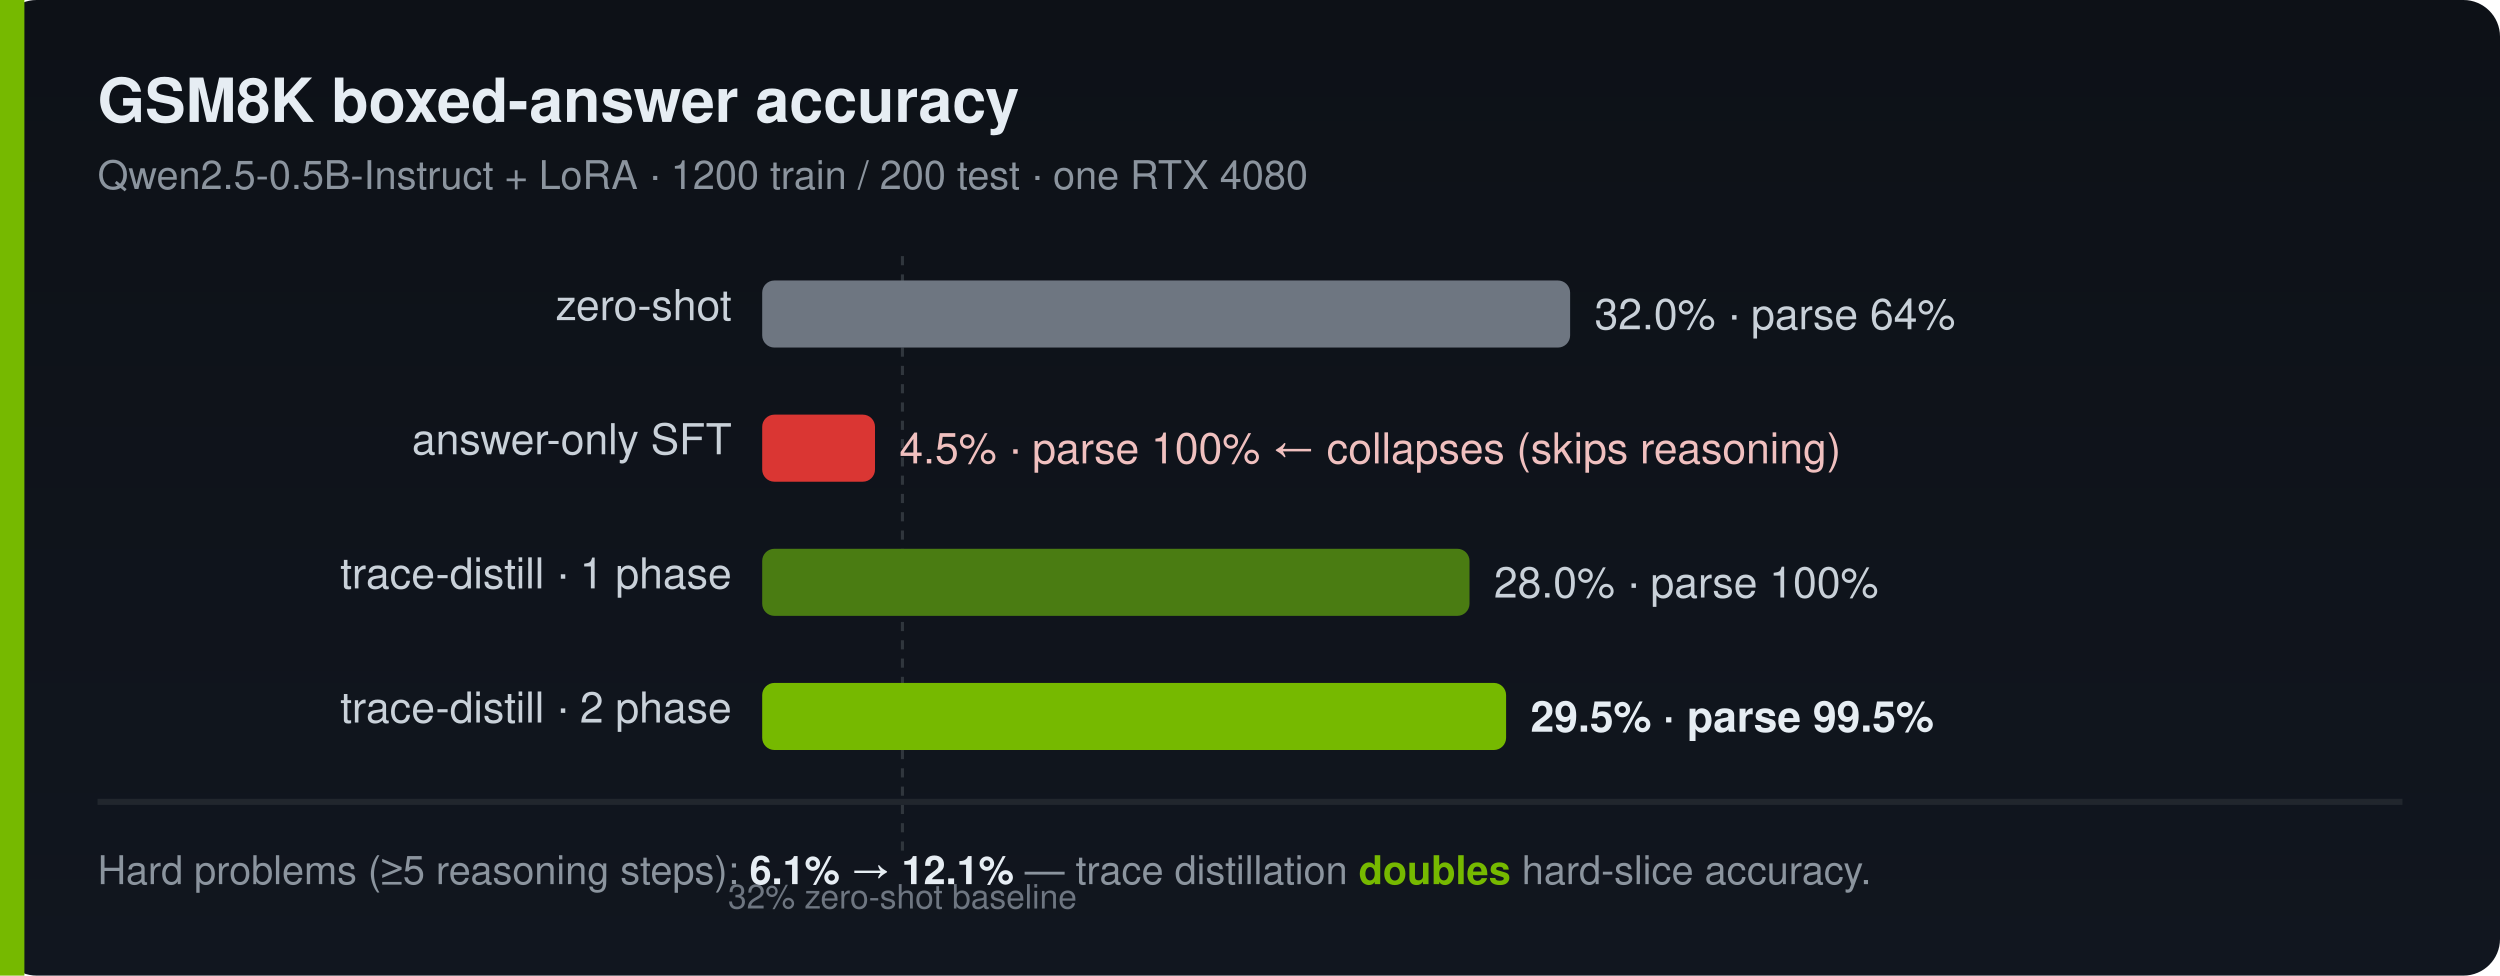
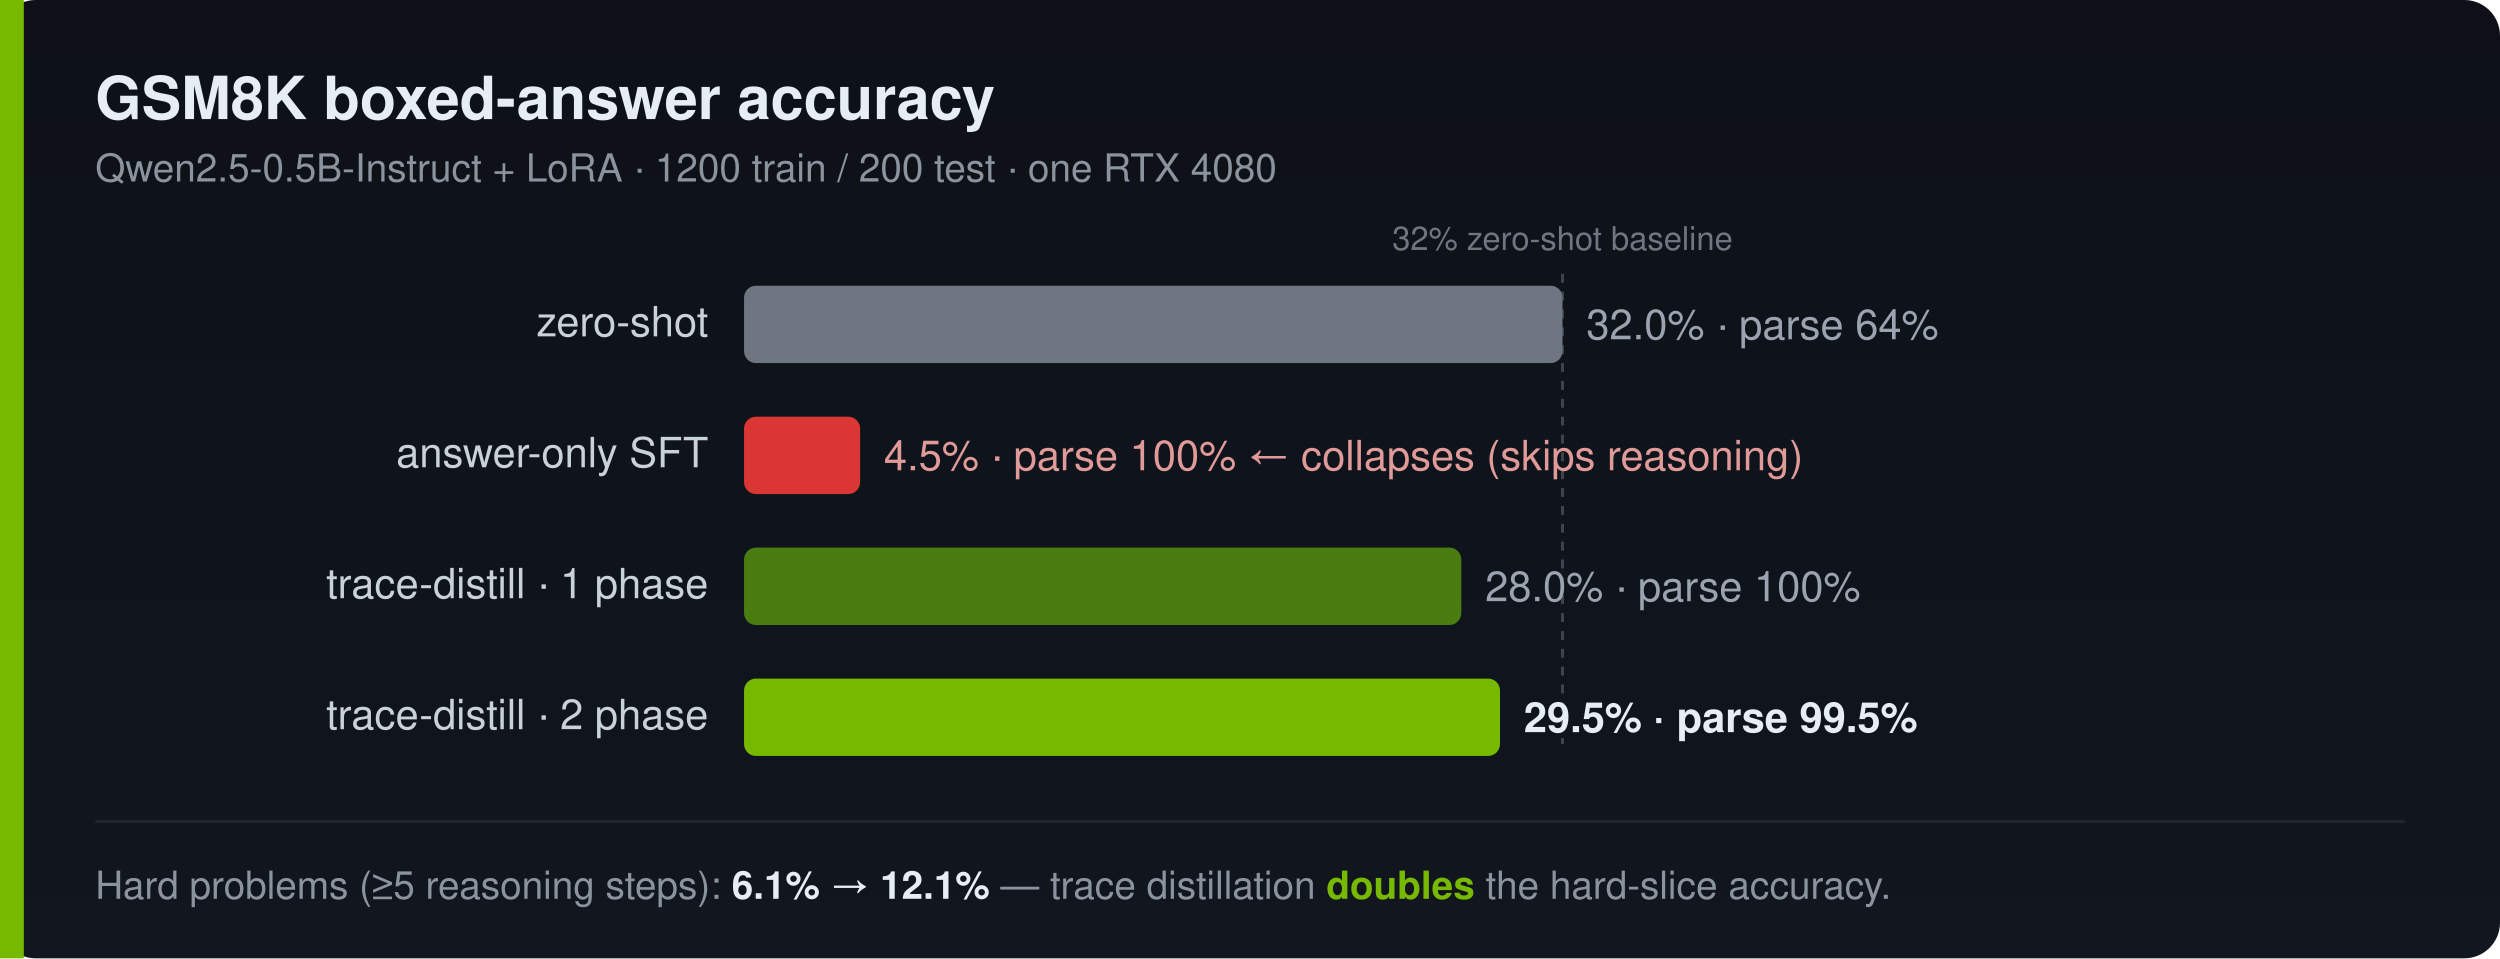
- <svg xmlns="http://www.w3.org/2000/svg" viewBox="0 0 820 320" role="img" aria-label="GSM8K boxed-answer accuracy: zero-shot 32%, answer-only SFT 4.5% (collapse), trace-distill 1-phase 28%, trace-distill 2-phase 29.5%. Trace distillation doubles hard-problem accuracy 6.1% to 12.1%.">
+ <svg xmlns="http://www.w3.org/2000/svg" viewBox="0 0 840 322" role="img" aria-label="GSM8K boxed-answer accuracy: zero-shot 32%, answer-only SFT 4.5% (collapse), trace-distill 1-phase 28%, trace-distill 2-phase 29.5%. Trace distillation doubles hard-problem accuracy from 6.1% to 12.1%.">
  <defs>
    <linearGradient id="rbg" x1="0" y1="0" x2="0" y2="1">
      <stop offset="0" stop-color="#0d1117" />
      <stop offset="1" stop-color="#11161f" />
    </linearGradient>
  </defs>
-   <rect width="820" height="320" rx="12" fill="url(#rbg)" />
-   <rect x="0" y="0" width="8" height="320" rx="0" fill="#76B900" />
+   <rect width="840" height="322" rx="12" fill="url(#rbg)" />
+   <rect x="0" y="0" width="8" height="322" fill="#76B900" />
  <text x="32" y="40" font-family="'Segoe UI', Helvetica, Arial, sans-serif" font-size="20" font-weight="700" fill="#e6edf3">GSM8K boxed-answer accuracy</text>
-   <text x="32" y="62" font-family="'Segoe UI', Helvetica, Arial, sans-serif" font-size="13" fill="#8b949e">Qwen2.5-0.5B-Instruct + LoRA · 1200 train / 200 test · one RTX 4080</text>
-   <line x1="296" y1="84" x2="296" y2="280" stroke="#30363d" stroke-width="1" stroke-dasharray="3 3" />
-   <text x="296" y="298" font-family="'Segoe UI', Helvetica, Arial, sans-serif" font-size="11" fill="#6e7681" text-anchor="middle">32% zero-shot baseline</text>
+   <text x="32" y="61" font-family="'Segoe UI', Helvetica, Arial, sans-serif" font-size="13" fill="#8b949e">Qwen2.5-0.5B-Instruct + LoRA · 1200 train / 200 test · one RTX 4080</text>
+   <line x1="525" y1="92" x2="525" y2="250" stroke="#3d444d" stroke-width="1" stroke-dasharray="3 3" />
+   <text x="525" y="84" font-family="'Segoe UI', Helvetica, Arial, sans-serif" font-size="11" fill="#6e7681" text-anchor="middle">32% zero-shot baseline</text>
  <g font-family="'Segoe UI', Helvetica, Arial, sans-serif" font-size="14">
-     <text x="240" y="105" fill="#c9d1d9" text-anchor="end">zero-shot</text>
-     <rect x="250" y="92" width="265" height="22" rx="4" fill="#6e7681" />
-     <text x="523" y="108" fill="#c9d1d9">32.0%  ·  parse 64%</text>
-     <text x="240" y="149" fill="#c9d1d9" text-anchor="end">answer-only SFT</text>
-     <rect x="250" y="136" width="37" height="22" rx="4" fill="#da3633" />
-     <text x="295" y="152" fill="#f0c0bf">4.5%  ·  parse 100%  ←  collapses (skips reasoning)</text>
-     <text x="240" y="193" fill="#c9d1d9" text-anchor="end">trace-distill · 1 phase</text>
-     <rect x="250" y="180" width="232" height="22" rx="4" fill="#4a7c12" />
-     <text x="490" y="196" fill="#c9d1d9">28.0%  ·  parse 100%</text>
-     <text x="240" y="237" fill="#c9d1d9" text-anchor="end">trace-distill · 2 phase</text>
-     <rect x="250" y="224" width="244" height="22" rx="4" fill="#76B900" />
-     <text x="502" y="240" fill="#e6edf3" font-weight="600">29.5%  ·  parse 99.5%</text>
+     <text x="238" y="113" fill="#c9d1d9" text-anchor="end">zero-shot</text>
+     <rect x="250" y="96" width="275" height="26" rx="4" fill="#6e7681" />
+     <text x="533" y="114" fill="#9aa3af">32.0%  ·  parse 64%</text>
+     <text x="238" y="157" fill="#c9d1d9" text-anchor="end">answer-only SFT</text>
+     <rect x="250" y="140" width="39" height="26" rx="4" fill="#da3633" />
+     <text x="297" y="158" fill="#e09b99">4.5%  ·  parse 100%  ←  collapses (skips reasoning)</text>
+     <text x="238" y="201" fill="#c9d1d9" text-anchor="end">trace-distill · 1 phase</text>
+     <rect x="250" y="184" width="241" height="26" rx="4" fill="#4a7c12" />
+     <text x="499" y="202" fill="#9aa3af">28.0%  ·  parse 100%</text>
+     <text x="238" y="245" fill="#c9d1d9" text-anchor="end">trace-distill · 2 phase</text>
+     <rect x="250" y="228" width="254" height="26" rx="4" fill="#76B900" />
+     <text x="512" y="246" fill="#e6edf3" font-weight="600">29.5%  ·  parse 99.5%</text>
  </g>
-   <rect x="32" y="262" width="756" height="2" fill="#21262d" />
-   <text x="32" y="290" font-family="'Segoe UI', Helvetica, Arial, sans-serif" font-size="13" fill="#8b949e">Hard problems (≥5 reasoning steps): <tspan fill="#e6edf3" font-weight="600">6.1% → 12.1%</tspan> — trace distillation <tspan fill="#76B900" font-weight="600">doubles</tspan> hard-slice accuracy.</text>
+   <line x1="32" y1="276" x2="808" y2="276" stroke="#21262d" stroke-width="1" />
+   <text x="32" y="302" font-family="'Segoe UI', Helvetica, Arial, sans-serif" font-size="13" fill="#8b949e">Hard problems (≥5 reasoning steps): <tspan fill="#e6edf3" font-weight="600">6.1% → 12.1%</tspan> — trace distillation <tspan fill="#76B900" font-weight="700">doubles</tspan> the hard-slice accuracy.</text>
</svg>
